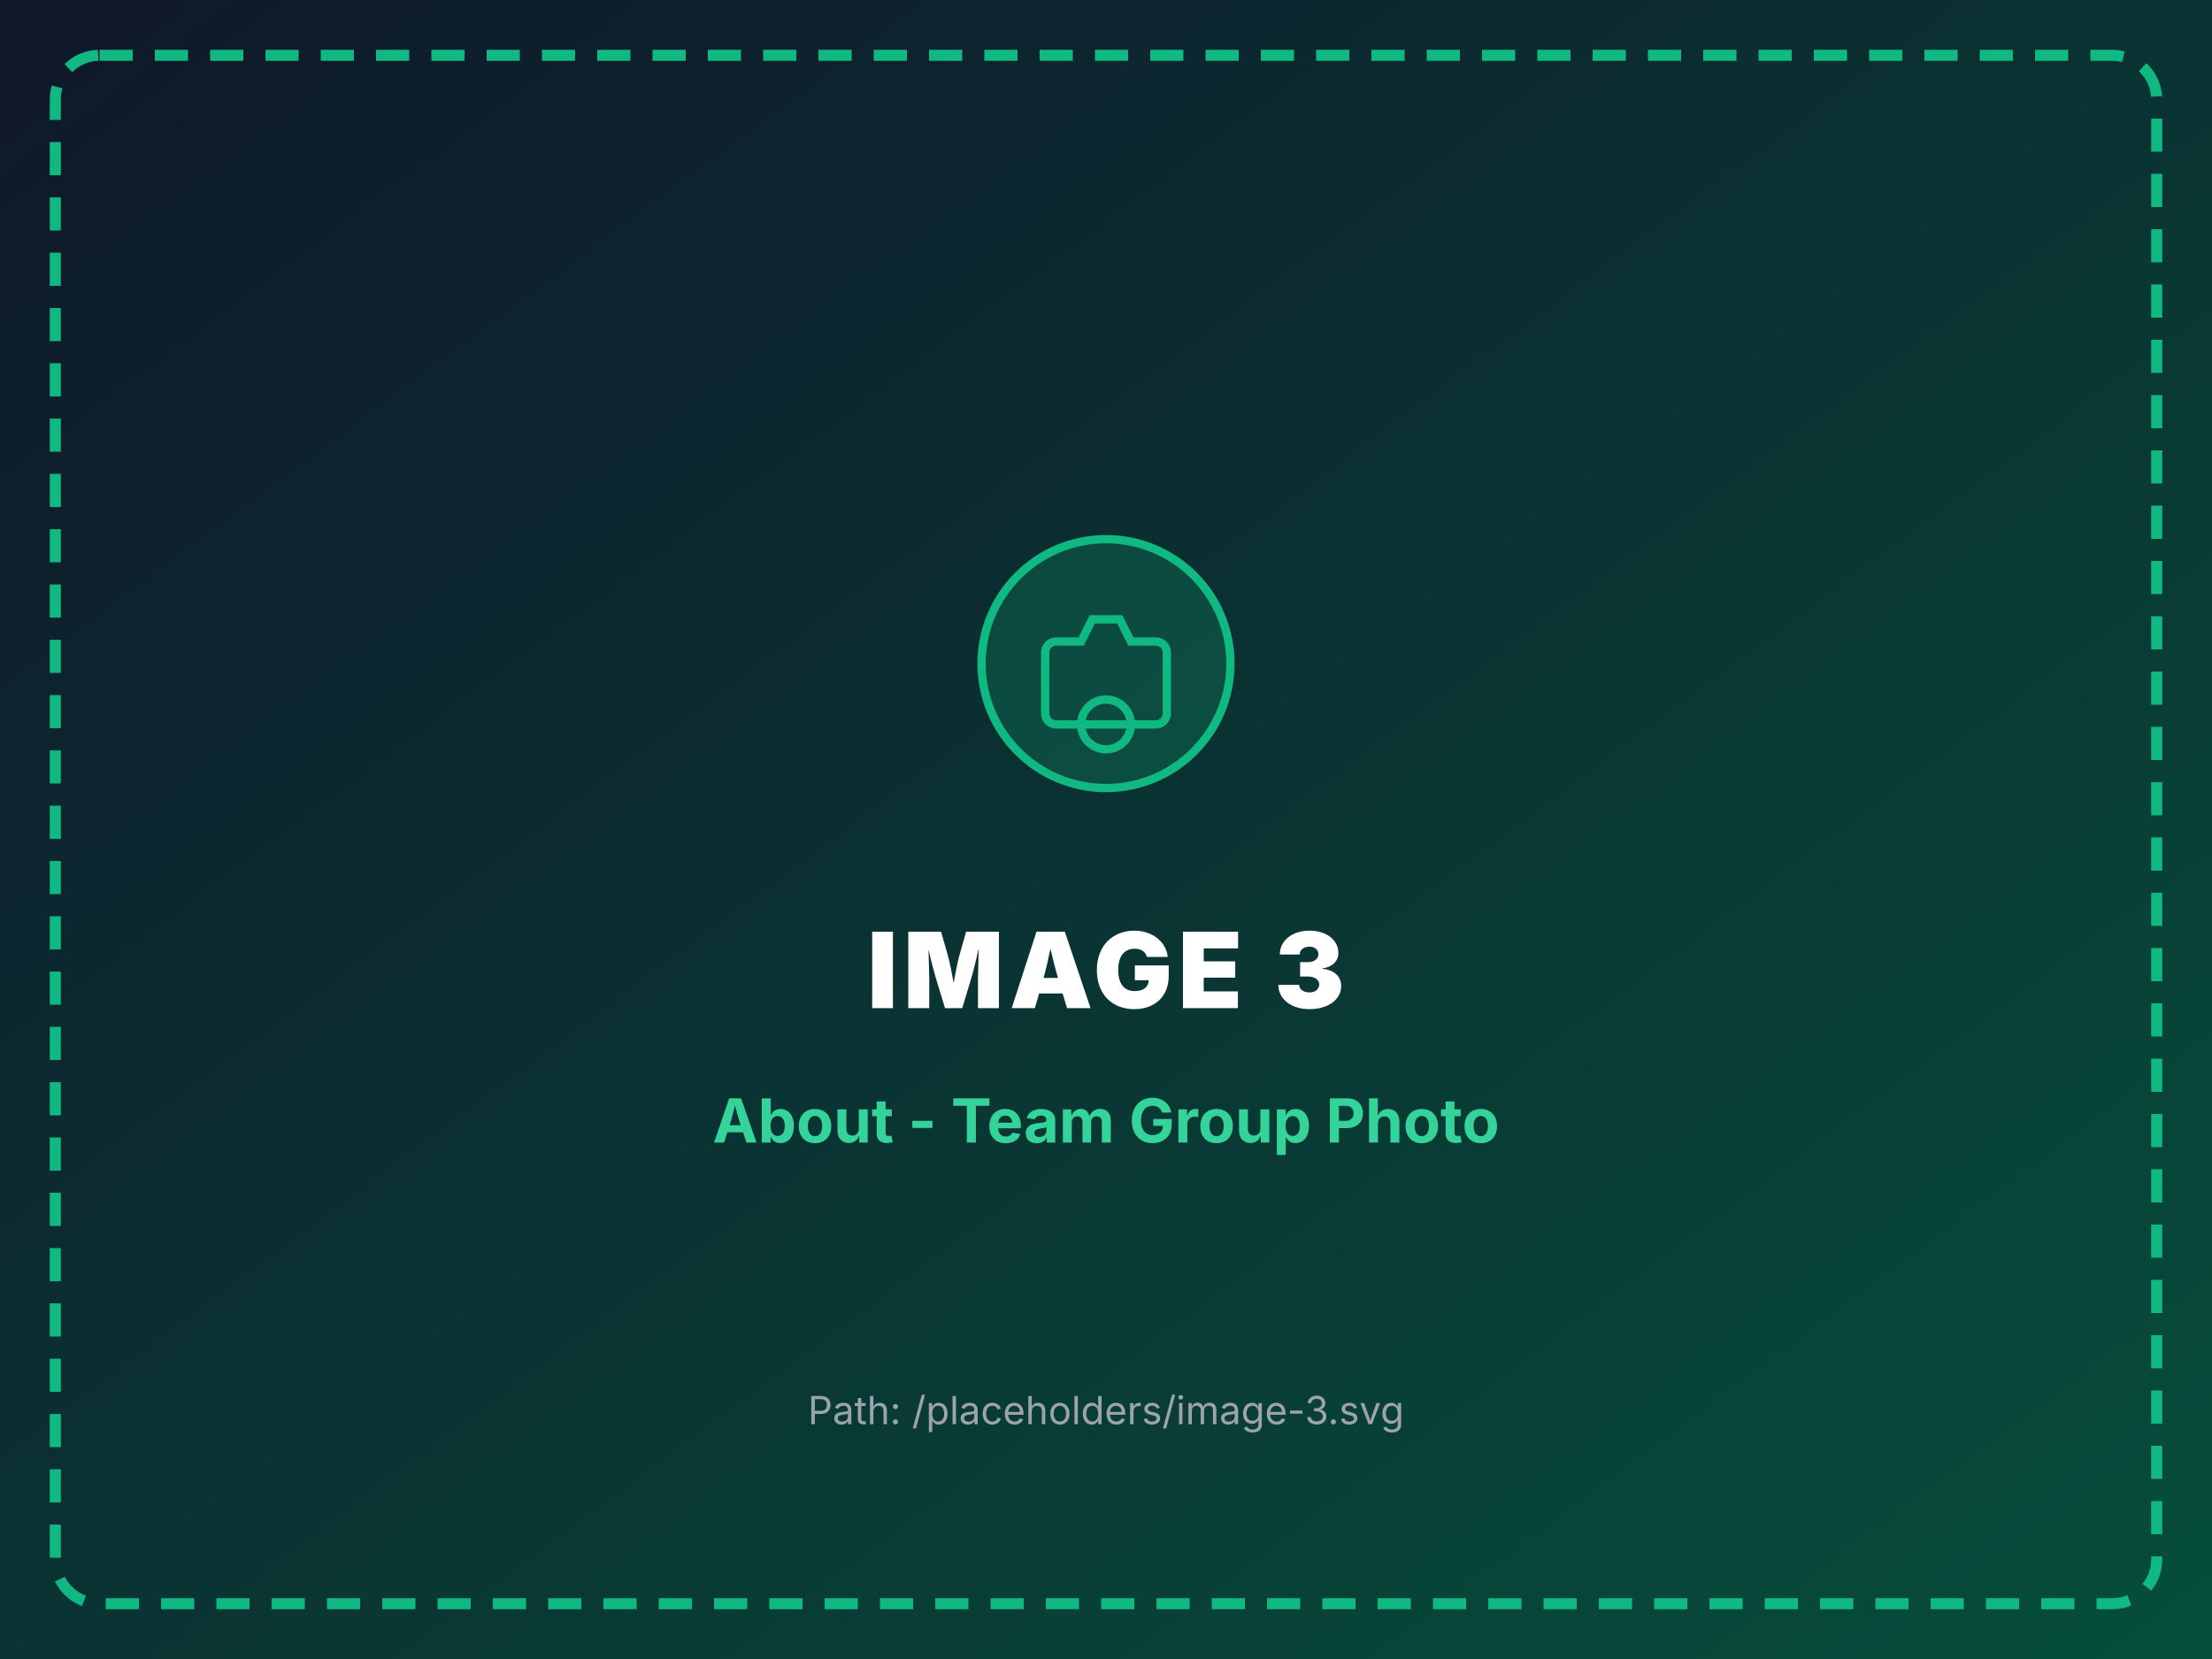
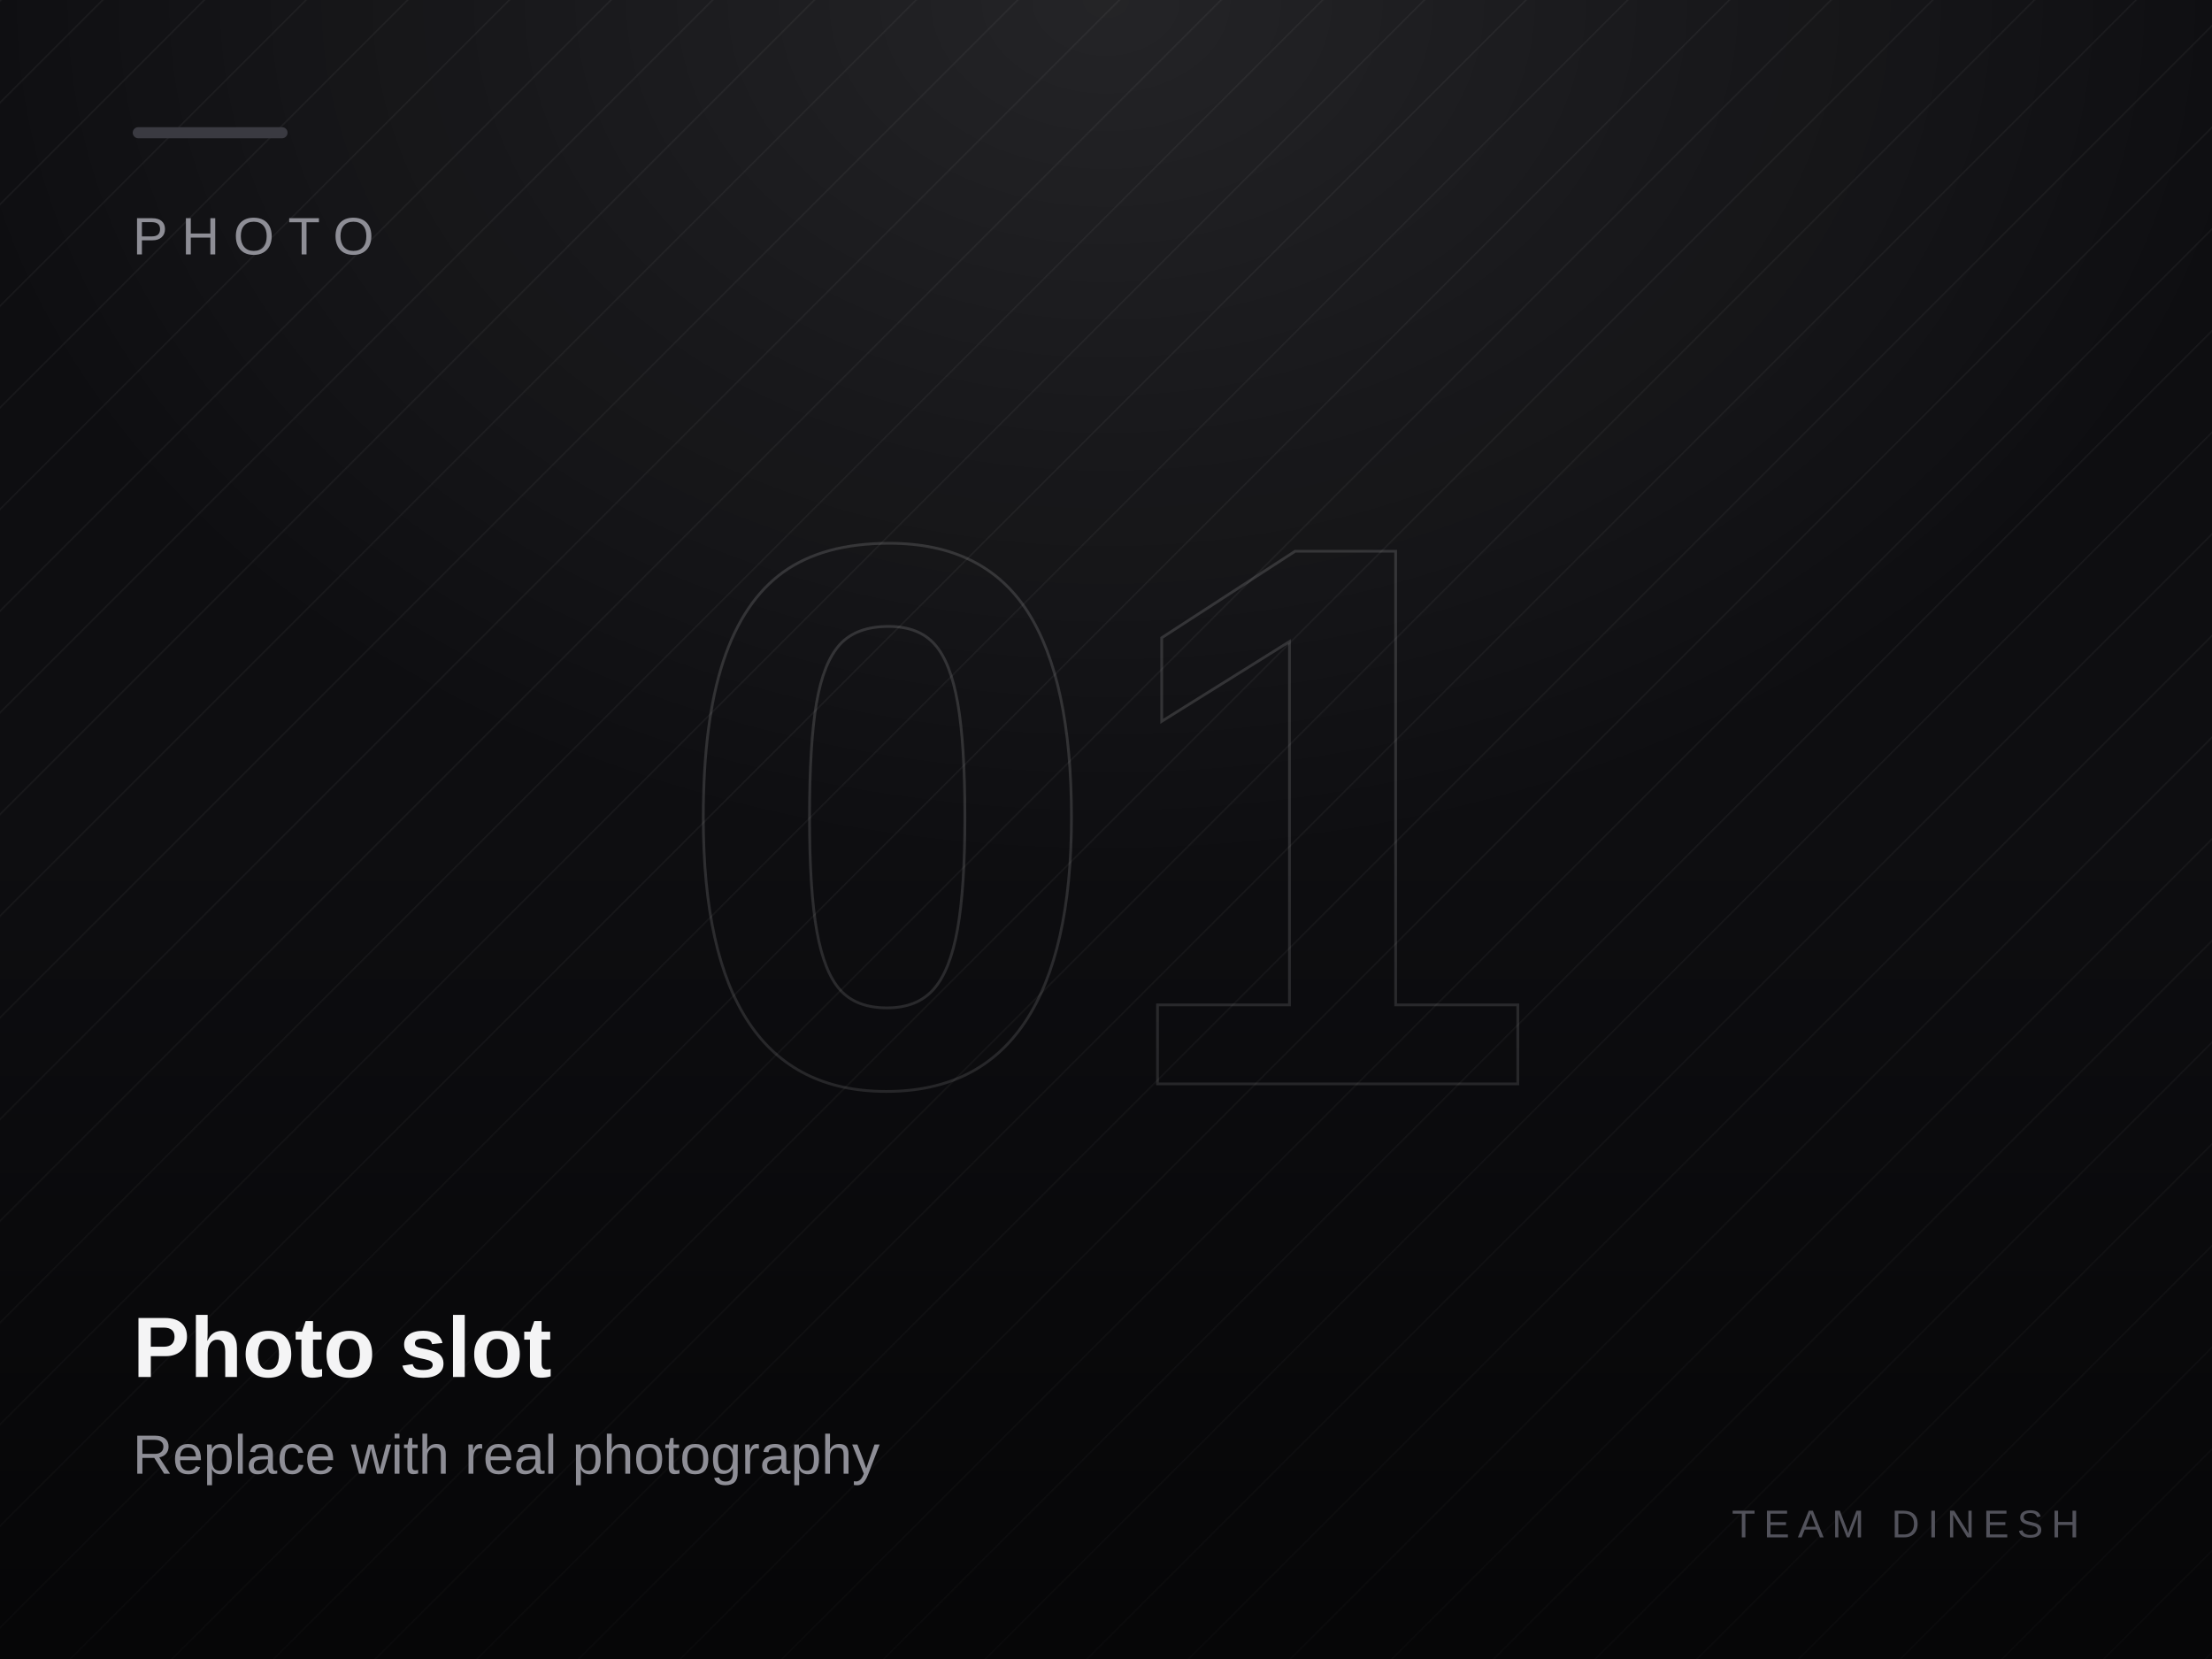
<svg xmlns="http://www.w3.org/2000/svg" width="800" height="600" viewBox="0 0 800 600">
  <defs>
-     <linearGradient id="bg-3" x1="0%" y1="0%" x2="100%" y2="100%">
-       <stop offset="0%" stop-color="#0f172a" />
-       <stop offset="100%" stop-color="#064e3b" />
+     <radialGradient id="glow" cx="50%" cy="0%" r="95%">
+       <stop offset="0%" stop-color="#ffffff" stop-opacity="0.09" />
+       <stop offset="55%" stop-color="#ffffff" stop-opacity="0" />
+     </radialGradient>
+     <pattern id="lines" width="26" height="26" patternTransform="rotate(45)" patternUnits="userSpaceOnUse">
+       <line x1="0" y1="0" x2="0" y2="26" stroke="#ffffff" stroke-opacity="0.05" stroke-width="1" />
+     </pattern>
+     <linearGradient id="vig" x1="0" y1="0" x2="0" y2="1">
+       <stop offset="50%" stop-color="#000000" stop-opacity="0" />
+       <stop offset="100%" stop-color="#000000" stop-opacity="0.6" />
    </linearGradient>
  </defs>
-   <rect width="100%" height="100%" fill="url(#bg-3)" />
-   <rect x="20" y="20" width="760" height="560" rx="16" fill="none" stroke="#10b981" stroke-width="4" stroke-dasharray="12 8" />
-   <g transform="translate(400, 240)" text-anchor="middle">
-     <circle r="45" fill="#10b981" fill-opacity="0.2" stroke="#10b981" stroke-width="3" />
-     <path d="M-18 -8 h9 l4 -8 h10 l4 8 h9 a4 4 0 0 1 4 4 v22 a4 4 0 0 1 -4 4 h-36 a4 4 0 0 1 -4 -4 v-22 a4 4 0 0 1 4 -4 z M 0 13 a9 9 0 1 0 0.001 0" fill="none" stroke="#10b981" stroke-width="3" />
-   </g>
-   <text x="50%" y="350" dominant-baseline="middle" text-anchor="middle" font-family="system-ui, -apple-system, sans-serif" font-size="38" font-weight="900" fill="#ffffff" letter-spacing="2">
-     IMAGE 3
-   </text>
-   <text x="50%" y="405" dominant-baseline="middle" text-anchor="middle" font-family="system-ui, -apple-system, sans-serif" font-size="22" font-weight="700" fill="#34d399">
-     About - Team Group Photo
-   </text>
-   <text x="50%" y="510" dominant-baseline="middle" text-anchor="middle" font-family="system-ui, -apple-system, sans-serif" font-size="14" fill="#9ca3af">
-     Path: /placeholders/image-3.svg
-   </text>
+   <rect width="800" height="600" fill="#0e0e11" />
+   <rect width="800" height="600" fill="url(#glow)" />
+   <rect width="800" height="600" fill="url(#lines)" />
+   <text x="400" y="392" text-anchor="middle" font-family="'Arial Narrow', Arial, Helvetica, sans-serif" font-weight="900" font-size="280" letter-spacing="2" fill="none" stroke="#ffffff" stroke-opacity="0.14">01</text>
+   <rect width="800" height="600" fill="url(#vig)" />
+   <rect x="48" y="46" width="56" height="4" rx="2" fill="#3a3a41" />
+   <text x="48" y="92" font-family="Arial, Helvetica, sans-serif" font-size="19" letter-spacing="5" fill="#8e8e96">PHOTO</text>
+   <text x="48" y="498" font-family="Arial, Helvetica, sans-serif" font-size="31" font-weight="700" fill="#f4f4f5">Photo slot</text>
+   <text x="48" y="533" font-family="Arial, Helvetica, sans-serif" font-size="20" fill="#8e8e96">Replace with real photography</text>
+   <text x="752" y="556" text-anchor="end" font-family="Arial, Helvetica, sans-serif" font-size="14" letter-spacing="3" fill="#52525b">TEAM DINESH</text>
</svg>
